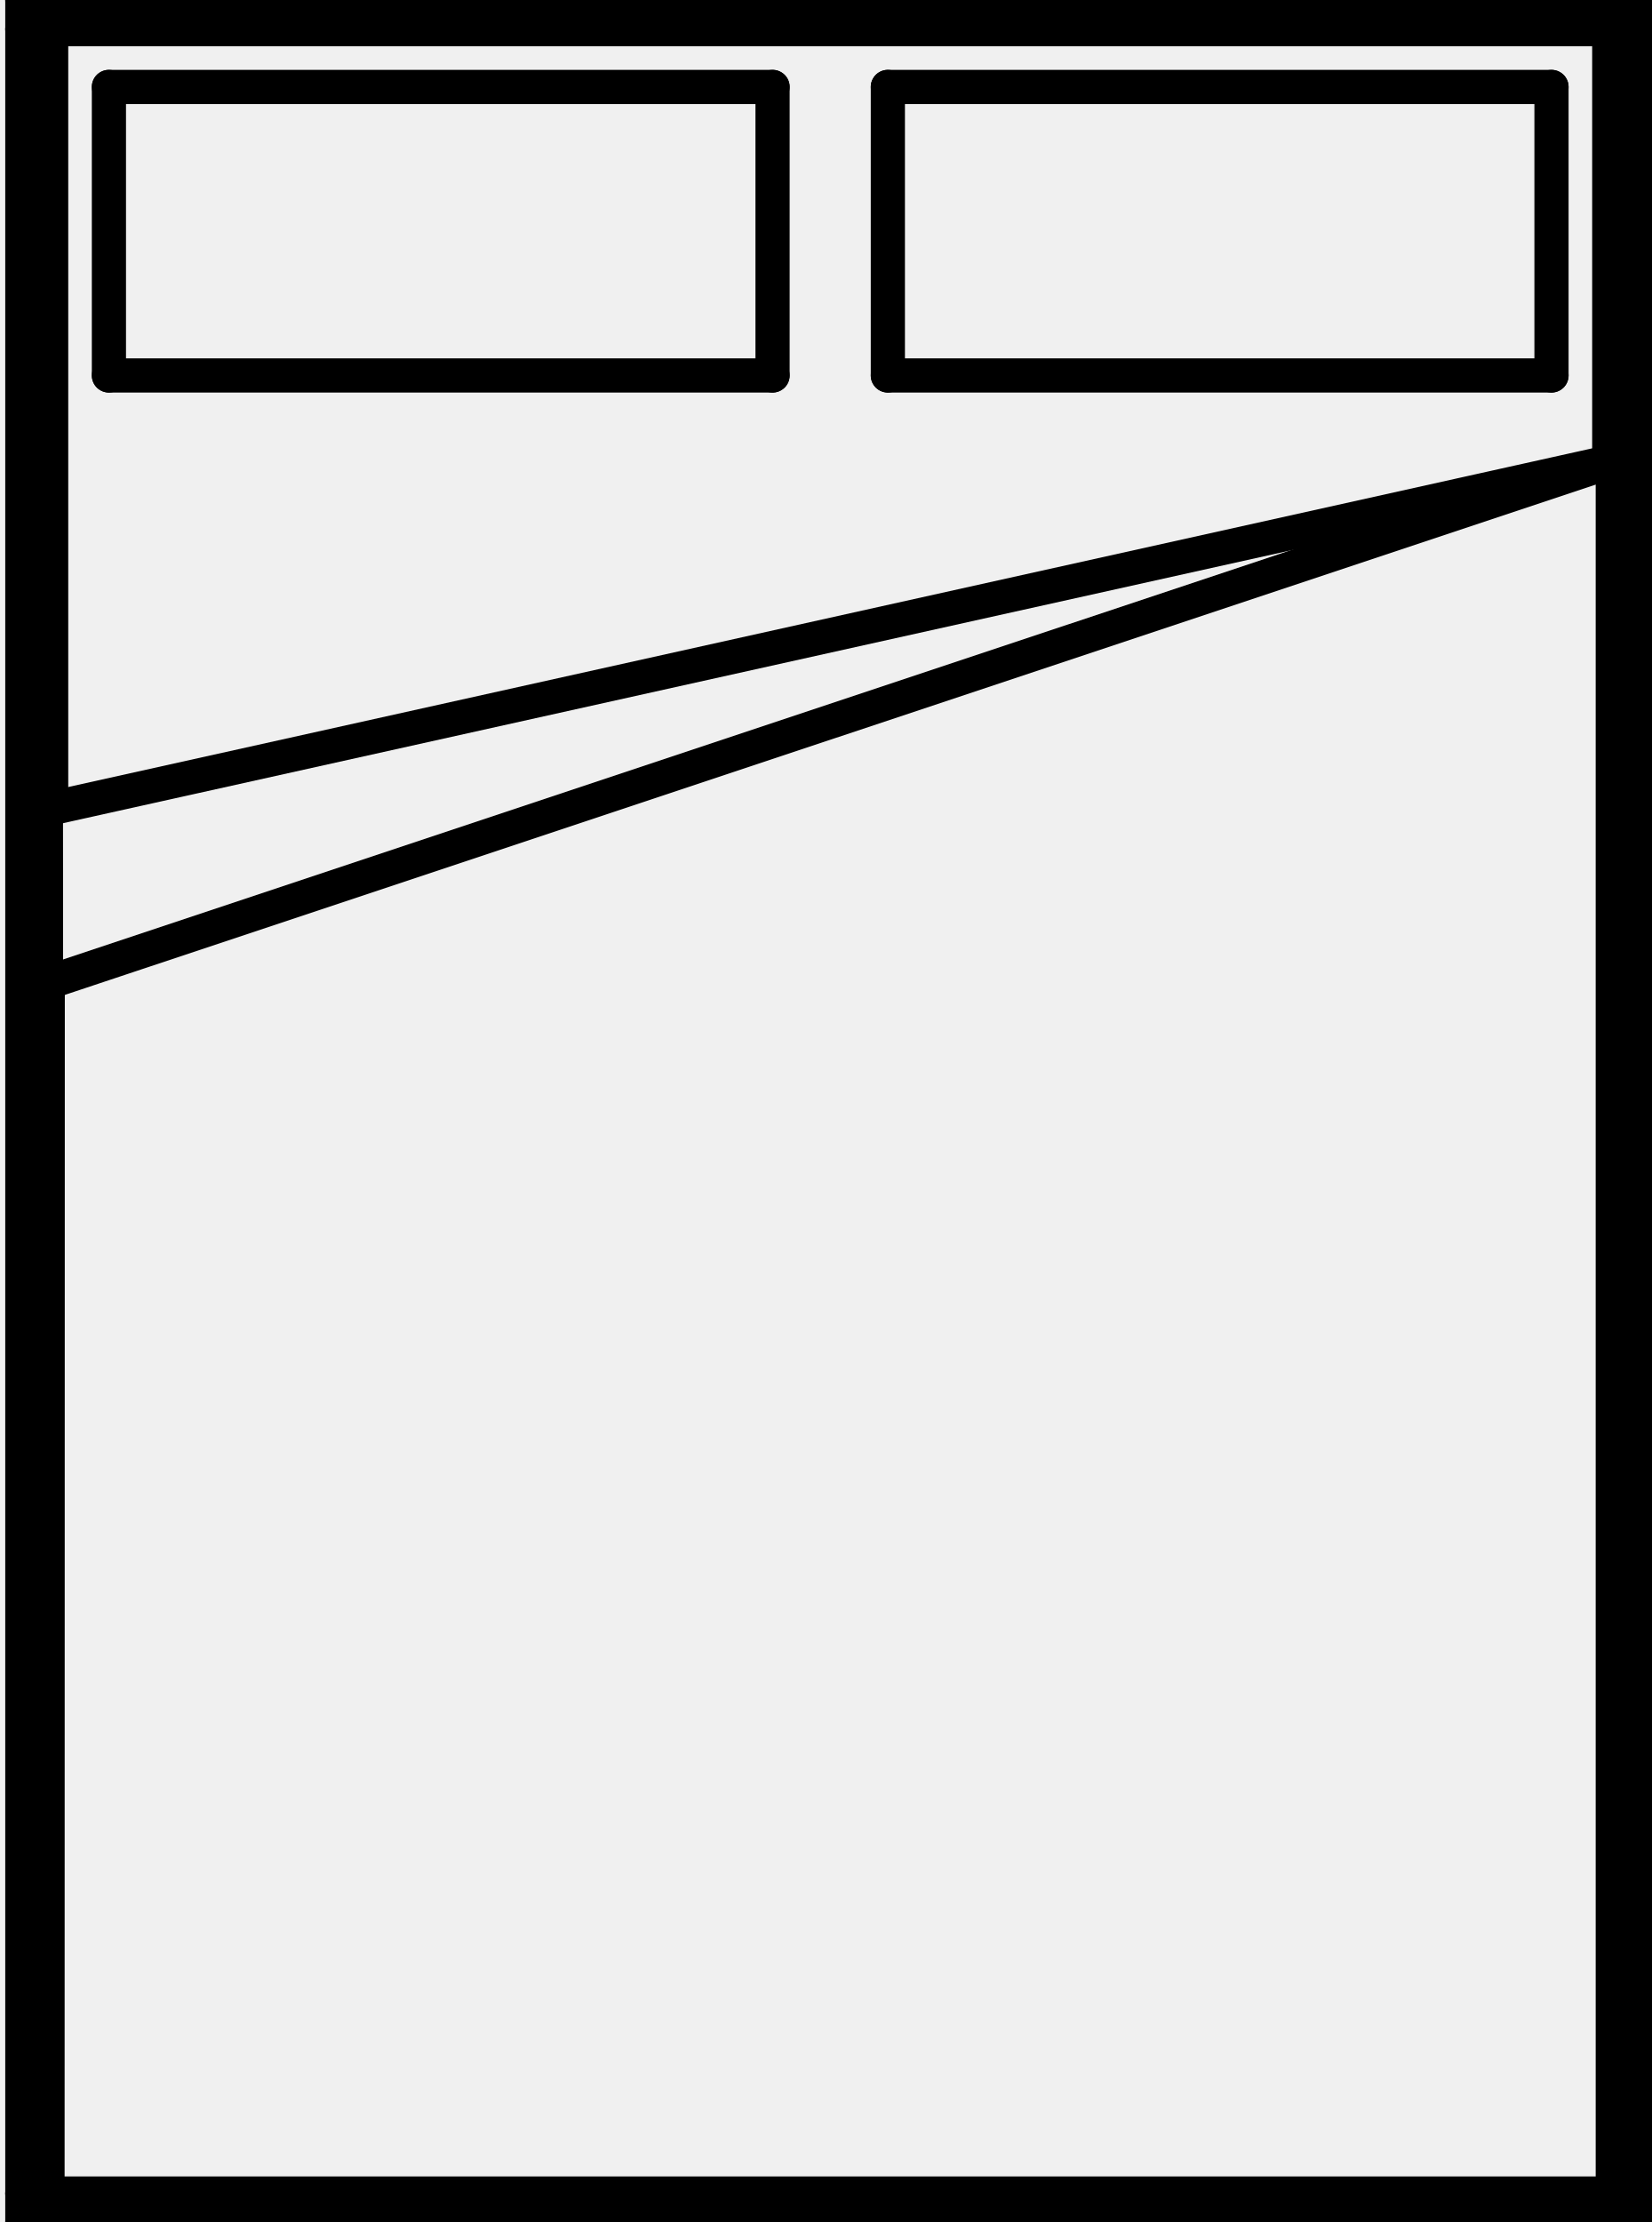
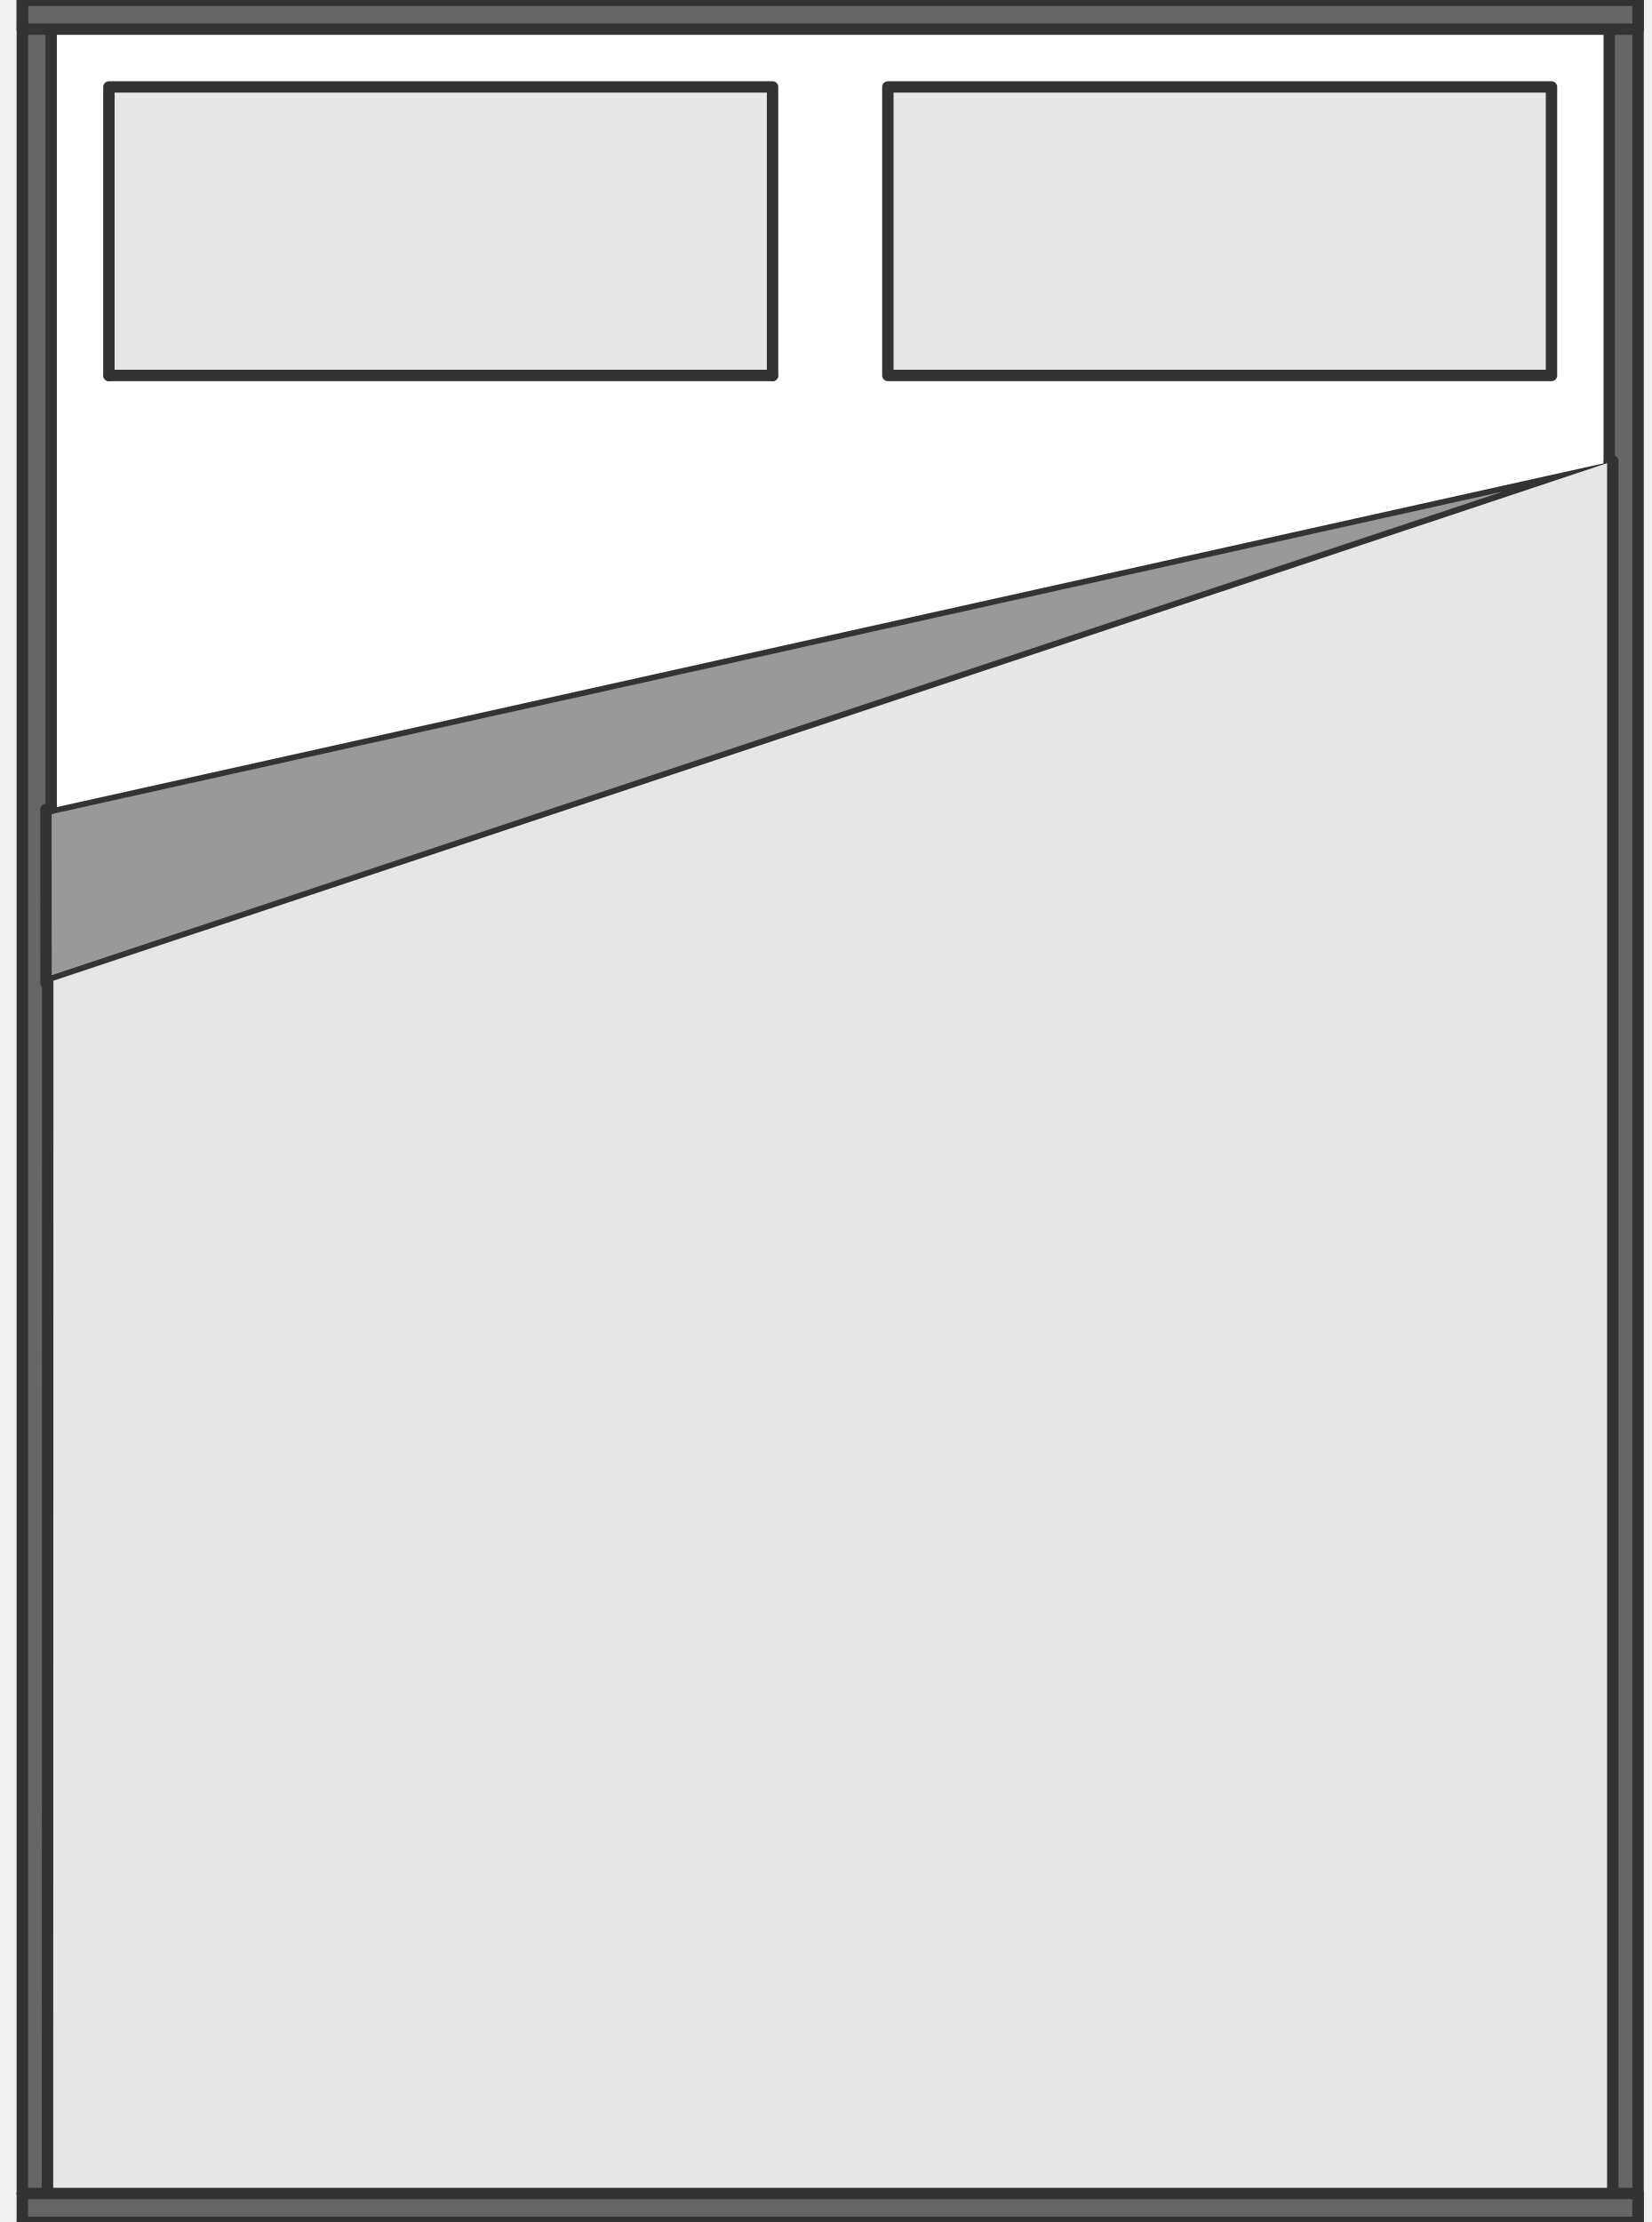
<svg xmlns="http://www.w3.org/2000/svg" version="1.1" id="圖層_1" x="0px" y="0px" viewBox="0 0 145 195" style="enable-background:new 0 0 145 195;" xml:space="preserve">
  <style type="text/css">
- 	.st0{fill:none;stroke:#000000;stroke-width:3;stroke-linecap:round;stroke-linejoin:round;}
+ 	.st0{fill:#666666;stroke:#333333;stroke-linecap:round;stroke-linejoin:round;}
+ 	.st1{fill:#999999;stroke:#333333;stroke-linecap:round;stroke-linejoin:round;}
+ 	.st2{fill:#FFFFFF;stroke:#333333;stroke-linecap:round;stroke-linejoin:round;}
+ 	.st3{fill:#FFFF00;stroke:#333333;stroke-linecap:round;stroke-linejoin:round;}
+ 	.st4{fill:#E6E6E6;stroke:#333333;stroke-linecap:round;stroke-linejoin:round;}
</style>
-   <line class="st0" x1="4.49" y1="70.94" x2="4.49" y2="2.56" />
-   <line class="st0" x1="1.96" y1="2.56" x2="143.78" y2="2.56" />
-   <line class="st0" x1="4.04" y1="86.28" x2="141.25" y2="40.55" />
-   <line class="st0" x1="141.25" y1="40.55" x2="4.03" y2="71.04" />
-   <line class="st0" x1="143.78" y1="192.5" x2="143.78" y2="195.03" />
-   <line class="st0" x1="1.96" y1="195.03" x2="143.78" y2="195.03" />
-   <line class="st0" x1="1.96" y1="192.5" x2="1.96" y2="195.03" />
-   <line class="st0" x1="143.78" y1="2.56" x2="143.78" y2="192.5" />
-   <line class="st0" x1="1.96" y1="2.56" x2="1.96" y2="192.5" />
-   <line class="st0" x1="1.96" y1="0.03" x2="143.78" y2="0.03" />
-   <line class="st0" x1="143.78" y1="0.03" x2="143.78" y2="2.56" />
-   <line class="st0" x1="1.96" y1="0.03" x2="1.96" y2="2.56" />
-   <line class="st0" x1="4.19" y1="86.23" x2="4.17" y2="192.5" />
-   <line class="st0" x1="141.56" y1="192.5" x2="141.56" y2="40.48" />
-   <line class="st0" x1="141.25" y1="40.55" x2="141.56" y2="40.48" />
-   <line class="st0" x1="67.81" y1="32.95" x2="67.81" y2="7.63" />
-   <line class="st0" x1="9.56" y1="7.63" x2="9.56" y2="32.95" />
-   <line class="st0" x1="67.81" y1="7.63" x2="9.56" y2="7.63" />
-   <line class="st0" x1="67.81" y1="32.95" x2="9.56" y2="32.95" />
-   <line class="st0" x1="136.18" y1="7.63" x2="77.93" y2="7.63" />
-   <line class="st0" x1="136.18" y1="32.95" x2="77.93" y2="32.95" />
-   <line class="st0" x1="136.18" y1="7.63" x2="136.18" y2="32.95" />
-   <line class="st0" x1="77.93" y1="32.95" x2="77.93" y2="7.63" />
-   <line class="st0" x1="4.04" y1="86.28" x2="4.03" y2="71.04" />
-   <line class="st0" x1="141.25" y1="2.56" x2="141.25" y2="40.55" />
-   <line class="st0" x1="1.96" y1="192.5" x2="143.78" y2="192.5" />
+   <polyline class="st0" points="1.96,192.5 1.96,2.56 1.96,0.03 143.78,0.03 143.78,2.56 143.78,192.5 143.78,195.03 1.96,195.03 " />
+   <polygon class="st1" points="141.25,40.55 4.04,86.28 4.03,71.04 " />
+   <polyline class="st2" points="141.25,40.55 141.25,2.56 143.78,2.56 1.96,2.56 4.49,2.56 4.49,70.94 " />
+   <line class="st3" x1="143.78" y1="192.5" x2="143.78" y2="195.03" />
+   <line class="st3" x1="1.96" y1="192.5" x2="1.96" y2="195.03" />
+   <line class="st3" x1="143.78" y1="0.03" x2="143.78" y2="2.56" />
+   <line class="st3" x1="1.96" y1="0.03" x2="1.96" y2="2.56" />
+   <line class="st3" x1="141.25" y1="40.55" x2="141.56" y2="40.48" />
+   <polyline class="st4" points="9.56,32.95 9.56,7.63 67.81,7.63 67.81,32.95 " />
+   <line class="st3" x1="67.81" y1="32.95" x2="9.56" y2="32.95" />
+   <rect x="77.93" y="7.63" class="st4" width="58.25" height="25.32" />
+   <polyline class="st4" points="4.19,86.23 4.17,192.5 1.96,192.5 143.78,192.5 141.56,192.5 141.56,40.48 " />
</svg>
